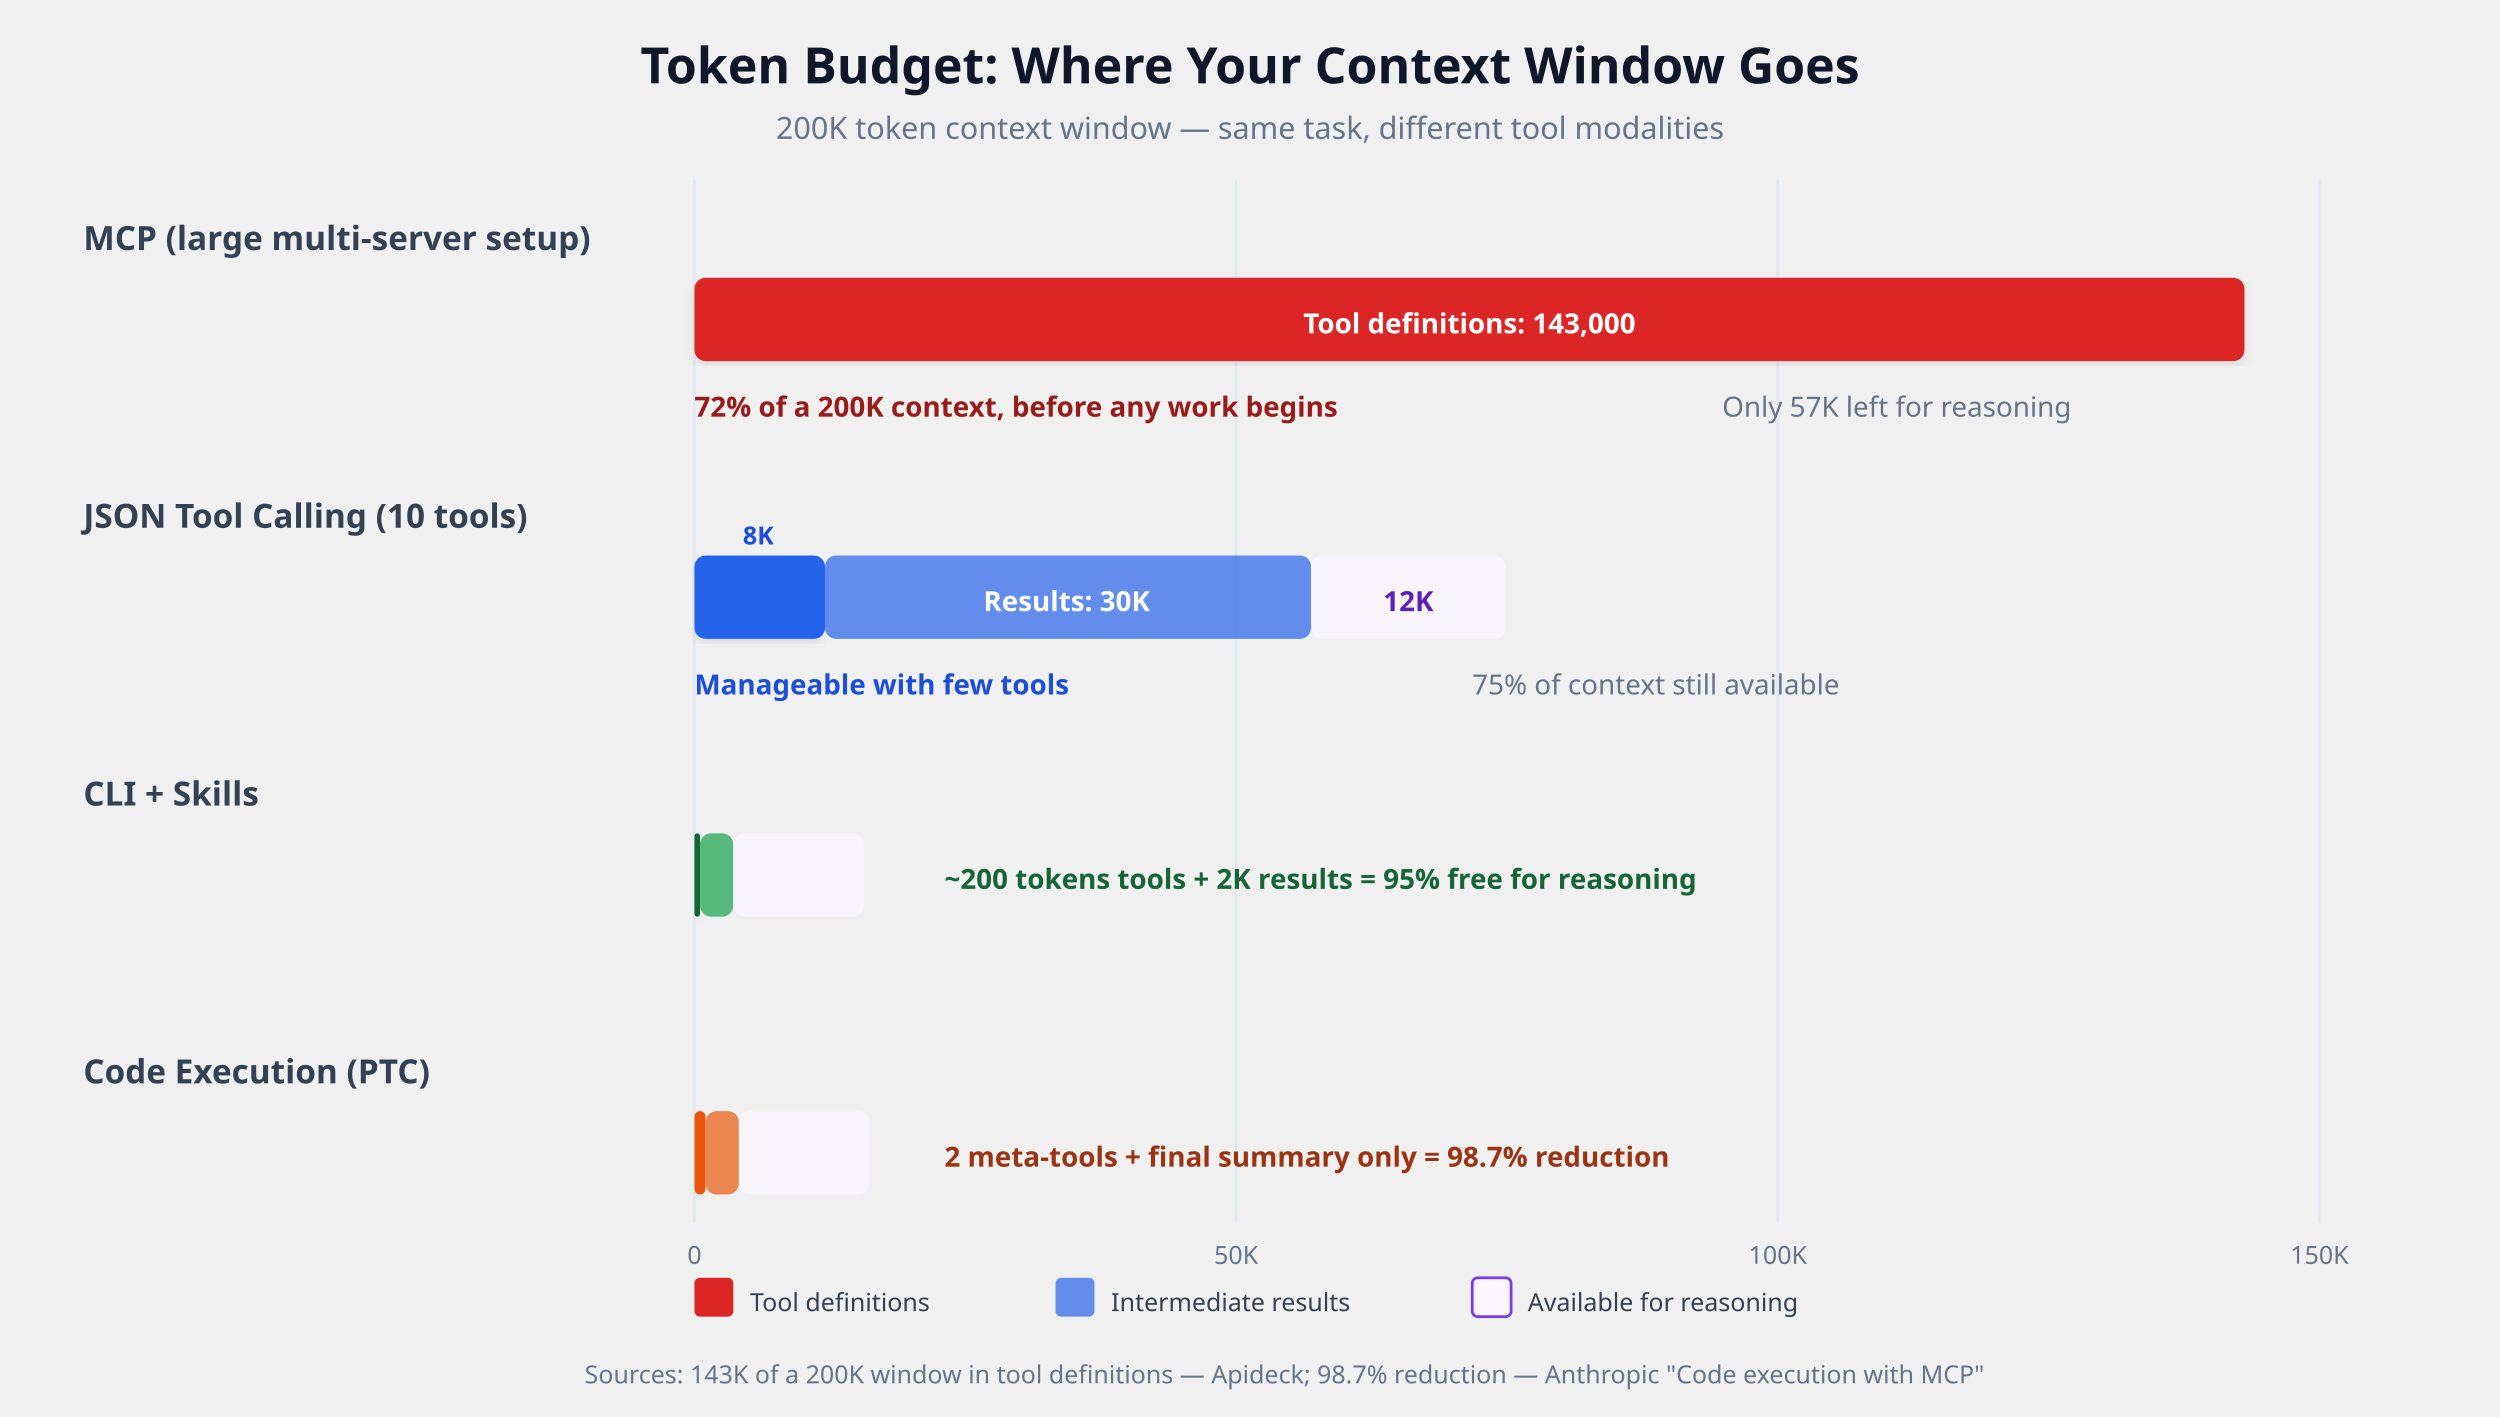
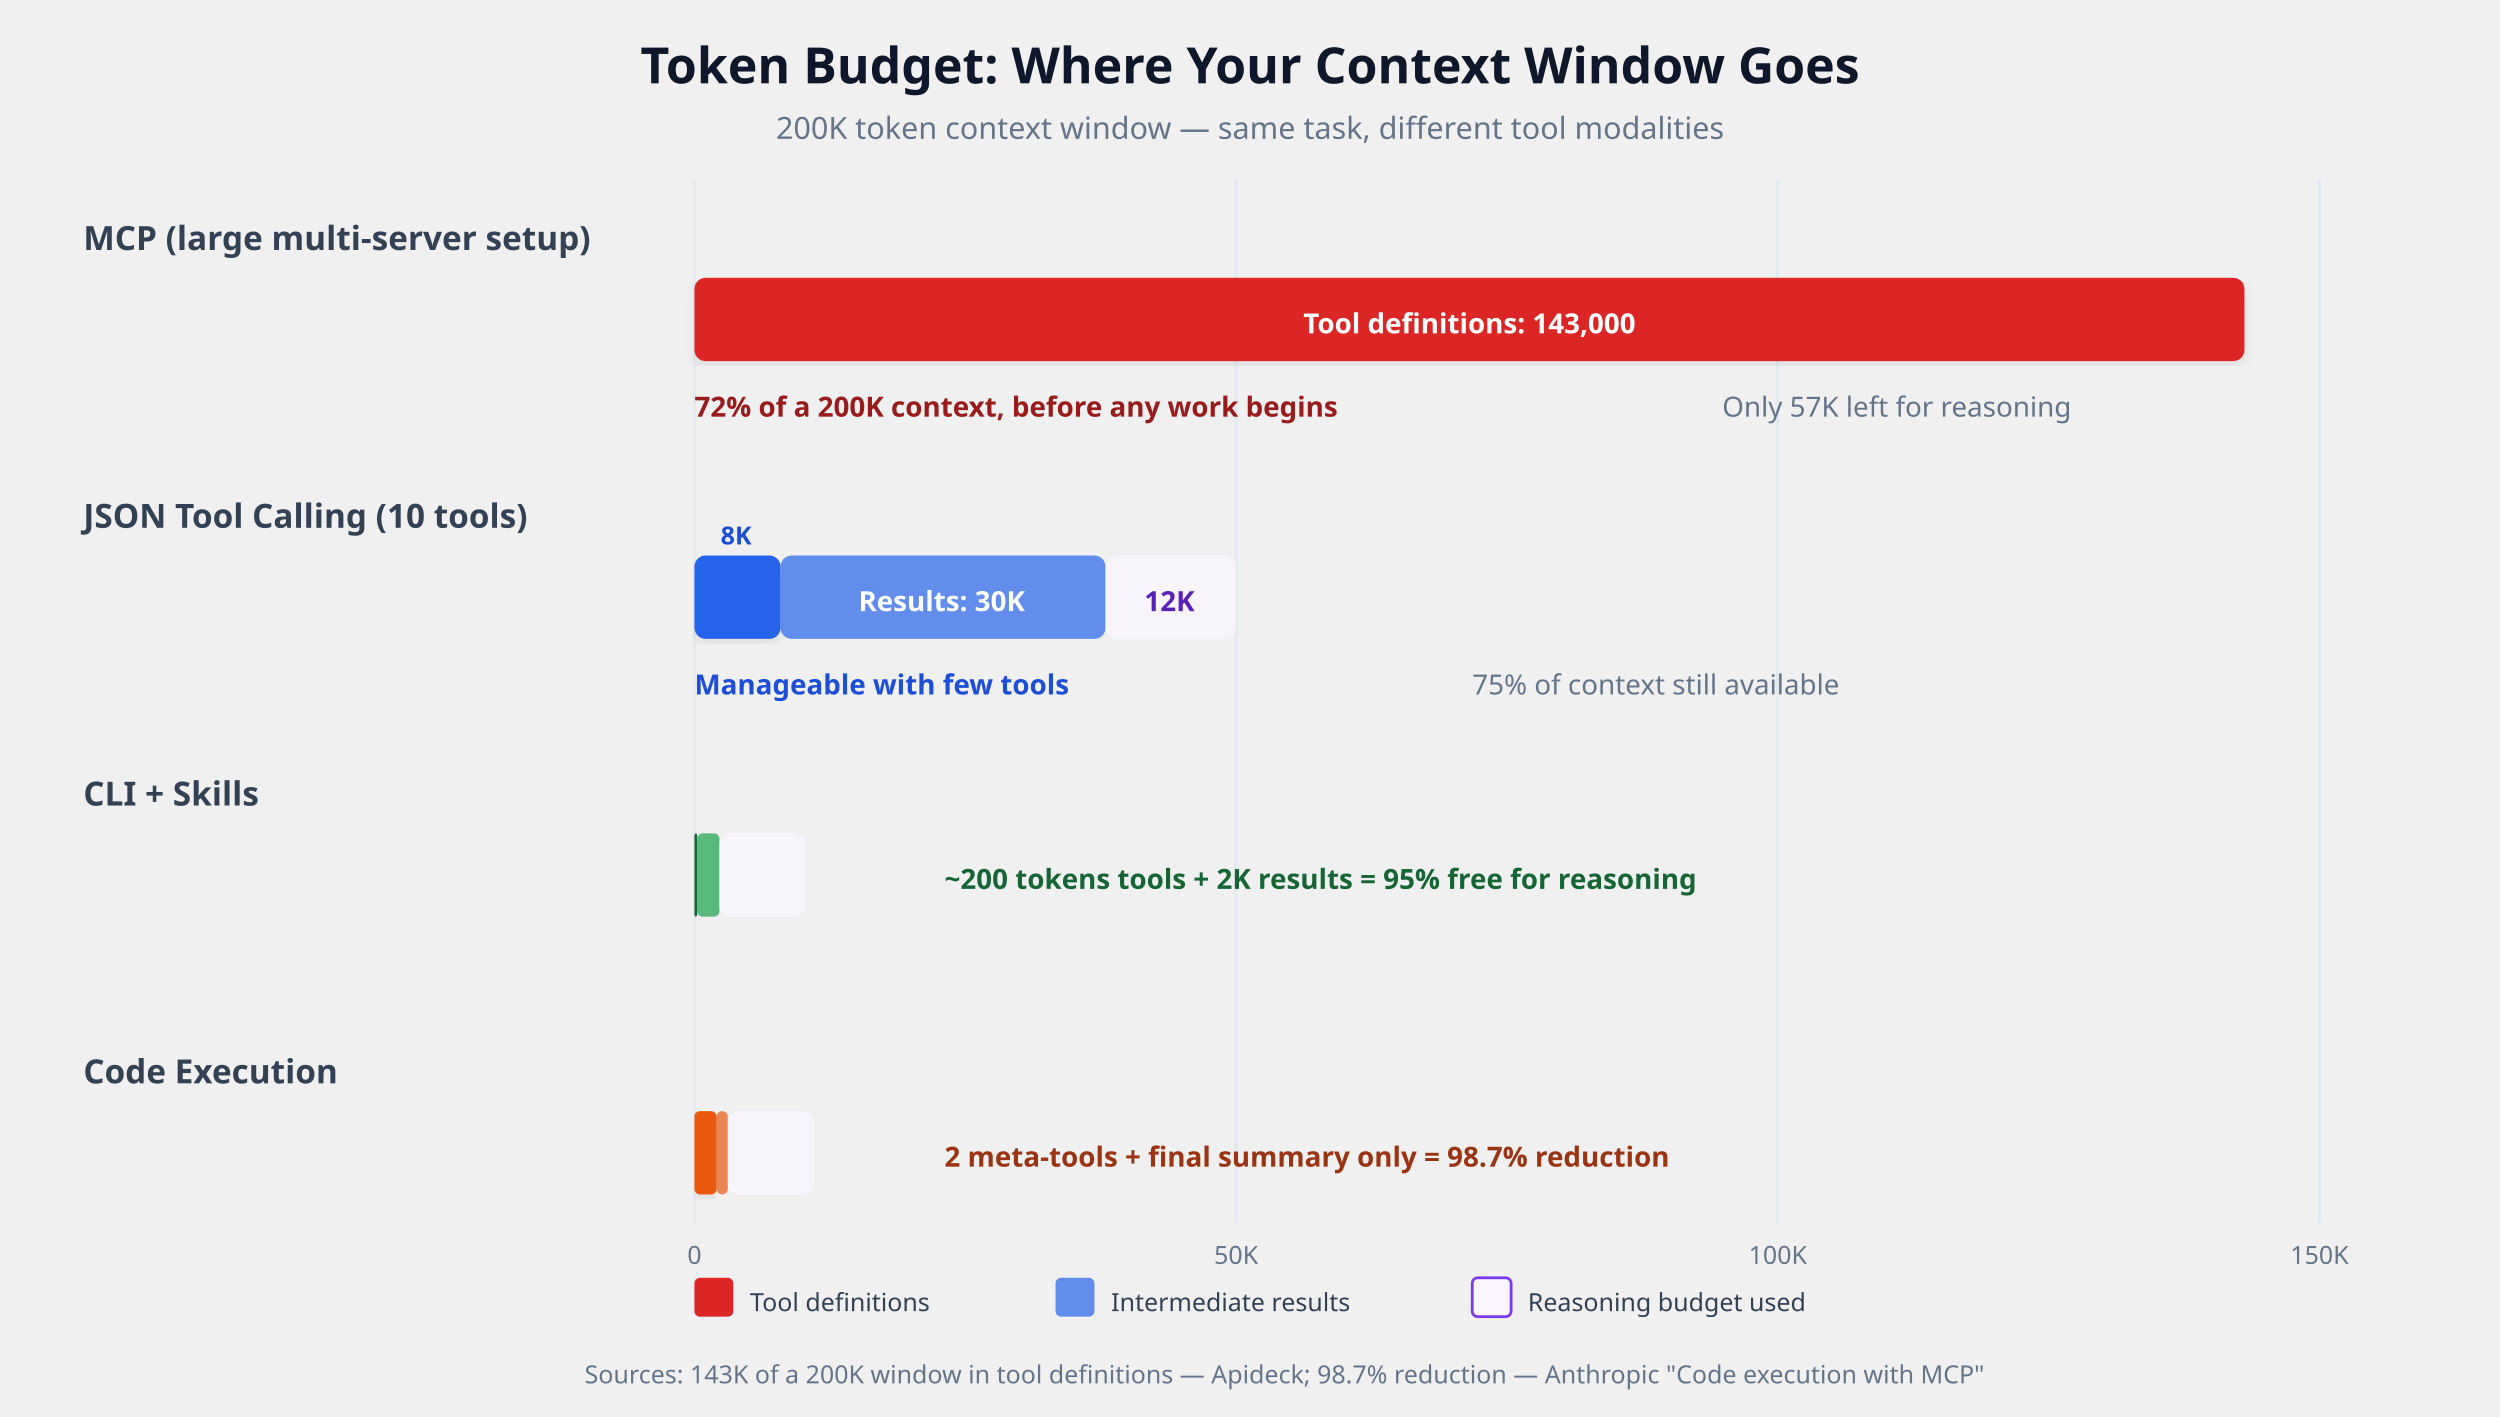
<svg xmlns="http://www.w3.org/2000/svg" viewBox="0 0 900 510" font-family="'Segoe UI', system-ui, -apple-system, sans-serif" role="img" aria-label="Token Overhead Comparison" data-visual-system="evidence-plate-v1" preserveAspectRatio="xMidYMid meet" shape-rendering="geometricPrecision" text-rendering="geometricPrecision">
  <defs>
    <filter id="shadowB" x="-2%" y="-2%" width="104%" height="108%">
      <feDropShadow dx="0" dy="2" stdDeviation="2" flood-opacity="0.08" />
    </filter>
  </defs>
  <style data-visual-system="evidence-plate-v1">
    * { animation: none !important; }
    .anim-box, .bar, .bar-text, .seq-item, .t-box, .flow { opacity: 1 !important; transform: none !important; }
    path, line, polyline { stroke-linecap: round; stroke-linejoin: round; }
  </style>
  <text y="30" text-anchor="middle" font-size="18" font-weight="700" fill="#0f172a" x="450">Token Budget: Where Your Context Window Goes</text>
  <text y="50" text-anchor="middle" font-size="11" fill="#64748b" x="450">200K token context window — same task, different tool modalities</text>
  <text y="90" font-size="12" font-weight="600" fill="#334155" x="30">MCP (large multi-server setup)</text>
  <text y="190" font-size="12" font-weight="600" fill="#334155" x="30">JSON Tool Calling (10 tools)</text>
  <text y="290" font-size="12" font-weight="600" fill="#334155" x="30">CLI + Skills</text>
-   <text y="390" font-size="12" font-weight="600" fill="#334155" x="30">Code Execution (PTC)</text>
+   <text y="390" font-size="12" font-weight="600" fill="#334155" x="30">Code Execution</text>
  <line x1="250" y1="65" x2="250" y2="440" stroke="#e2e8f0" stroke-width="1" />
  <line x1="445" y1="65" x2="445" y2="440" stroke="#e2e8f0" stroke-width="1" />
  <line x1="640" y1="65" x2="640" y2="440" stroke="#e2e8f0" stroke-width="1" />
  <line x1="835" y1="65" x2="835" y2="440" stroke="#e2e8f0" stroke-width="1" />
  <text y="455" text-anchor="middle" font-size="9" fill="#64748b" x="250">0</text>
  <text y="455" text-anchor="middle" font-size="9" fill="#64748b" x="445">50K</text>
  <text y="455" text-anchor="middle" font-size="9" fill="#64748b" x="640">100K</text>
  <text y="455" text-anchor="middle" font-size="9" fill="#64748b" x="835">150K</text>
  <rect x="250" y="100" width="558" height="30" rx="4" fill="#dc2626" filter="url(#shadowB)" />
  <text y="120" text-anchor="middle" font-size="10" font-weight="600" fill="#ffffff" x="529">Tool definitions: 143,000</text>
  <text y="150" font-size="10" fill="#991b1b" font-weight="600" x="250">72% of a 200K context, before any work begins</text>
  <text y="150" font-size="10" fill="#64748b" x="620">Only 57K left for reasoning</text>
-   <rect x="250" y="200" width="47" height="30" rx="4" fill="#2563eb" filter="url(#shadowB)" />
-   <rect x="297" y="200" width="175" height="30" rx="4" fill="#2563eb" opacity="0.7" />
-   <rect x="472" y="200" width="70" height="30" rx="4" fill="#faf5ff" opacity="0.8" />
-   <text y="196" text-anchor="middle" font-size="9" fill="#1d4ed8" font-weight="600" x="273">8K</text>
-   <text y="220" text-anchor="middle" font-size="10" font-weight="600" fill="#ffffff" x="384">Results: 30K</text>
-   <text y="220" text-anchor="middle" font-size="10" font-weight="600" fill="#5b21b6" x="507">12K</text>
+   <rect x="250" y="200" width="31" height="30" rx="4" fill="#2563eb" filter="url(#shadowB)" />
+   <rect x="281" y="200" width="117" height="30" rx="4" fill="#2563eb" opacity="0.7" />
+   <rect x="398" y="200" width="47" height="30" rx="4" fill="#faf5ff" opacity="0.8" />
+   <text y="196" text-anchor="middle" font-size="9" fill="#1d4ed8" font-weight="600" x="265">8K</text>
+   <text y="220" text-anchor="middle" font-size="10" font-weight="600" fill="#ffffff" x="339">Results: 30K</text>
+   <text y="220" text-anchor="middle" font-size="10" font-weight="600" fill="#5b21b6" x="421">12K</text>
  <text y="250" font-size="10" fill="#1d4ed8" font-weight="600" x="250">Manageable with few tools</text>
  <text y="250" font-size="10" fill="#64748b" x="530">75% of context still available</text>
-   <rect x="250" y="300" width="2" height="30" rx="1" fill="#166534" filter="url(#shadowB)" />
-   <rect x="252" y="300" width="12" height="30" rx="4" fill="#16a34a" opacity="0.7" />
-   <rect x="264" y="300" width="47" height="30" rx="4" fill="#faf5ff" opacity="0.8" />
+   <rect x="250" y="300" width="1" height="30" rx="1" fill="#166534" filter="url(#shadowB)" />
+   <rect x="251" y="300" width="8" height="30" rx="2" fill="#16a34a" opacity="0.7" />
+   <rect x="259" y="300" width="31" height="30" rx="4" fill="#faf5ff" opacity="0.8" />
  <text y="320" font-size="10" fill="#166534" font-weight="600" x="340">~200 tokens tools + 2K results = 95% free for reasoning</text>
-   <rect x="250" y="400" width="4" height="30" rx="2" fill="#ea580c" filter="url(#shadowB)" />
-   <rect x="254" y="400" width="12" height="30" rx="4" fill="#ea580c" opacity="0.7" />
-   <rect x="266" y="400" width="47" height="30" rx="4" fill="#faf5ff" opacity="0.8" />
+   <rect x="250" y="400" width="8" height="30" rx="2" fill="#ea580c" filter="url(#shadowB)" />
+   <rect x="258" y="400" width="4" height="30" rx="2" fill="#ea580c" opacity="0.7" />
+   <rect x="262" y="400" width="31" height="30" rx="4" fill="#faf5ff" opacity="0.8" />
  <text y="420" font-size="10" fill="#9a3412" font-weight="600" x="340">2 meta-tools + final summary only = 98.7% reduction</text>
  <rect x="250" y="460" width="14" height="14" rx="2" fill="#dc2626" />
  <text y="472" font-size="9" fill="#334155" x="270">Tool definitions</text>
  <rect x="380" y="460" width="14" height="14" rx="2" fill="#2563eb" opacity="0.7" />
  <text y="472" font-size="9" fill="#334155" x="400">Intermediate results</text>
  <rect x="530" y="460" width="14" height="14" rx="2" fill="#faf5ff" stroke="#7c3aed" stroke-width="1" />
-   <text y="472" font-size="9" fill="#334155" x="550">Available for reasoning</text>
+   <text y="472" font-size="9" fill="#334155" x="550">Reasoning budget used</text>
  <text y="498" font-size="9" fill="#64748b" x="250" transform="translate(-39.55 0.00)">Sources: 143K of a 200K window in tool definitions — Apideck; 98.7% reduction — Anthropic "Code execution with MCP"</text>
</svg>
